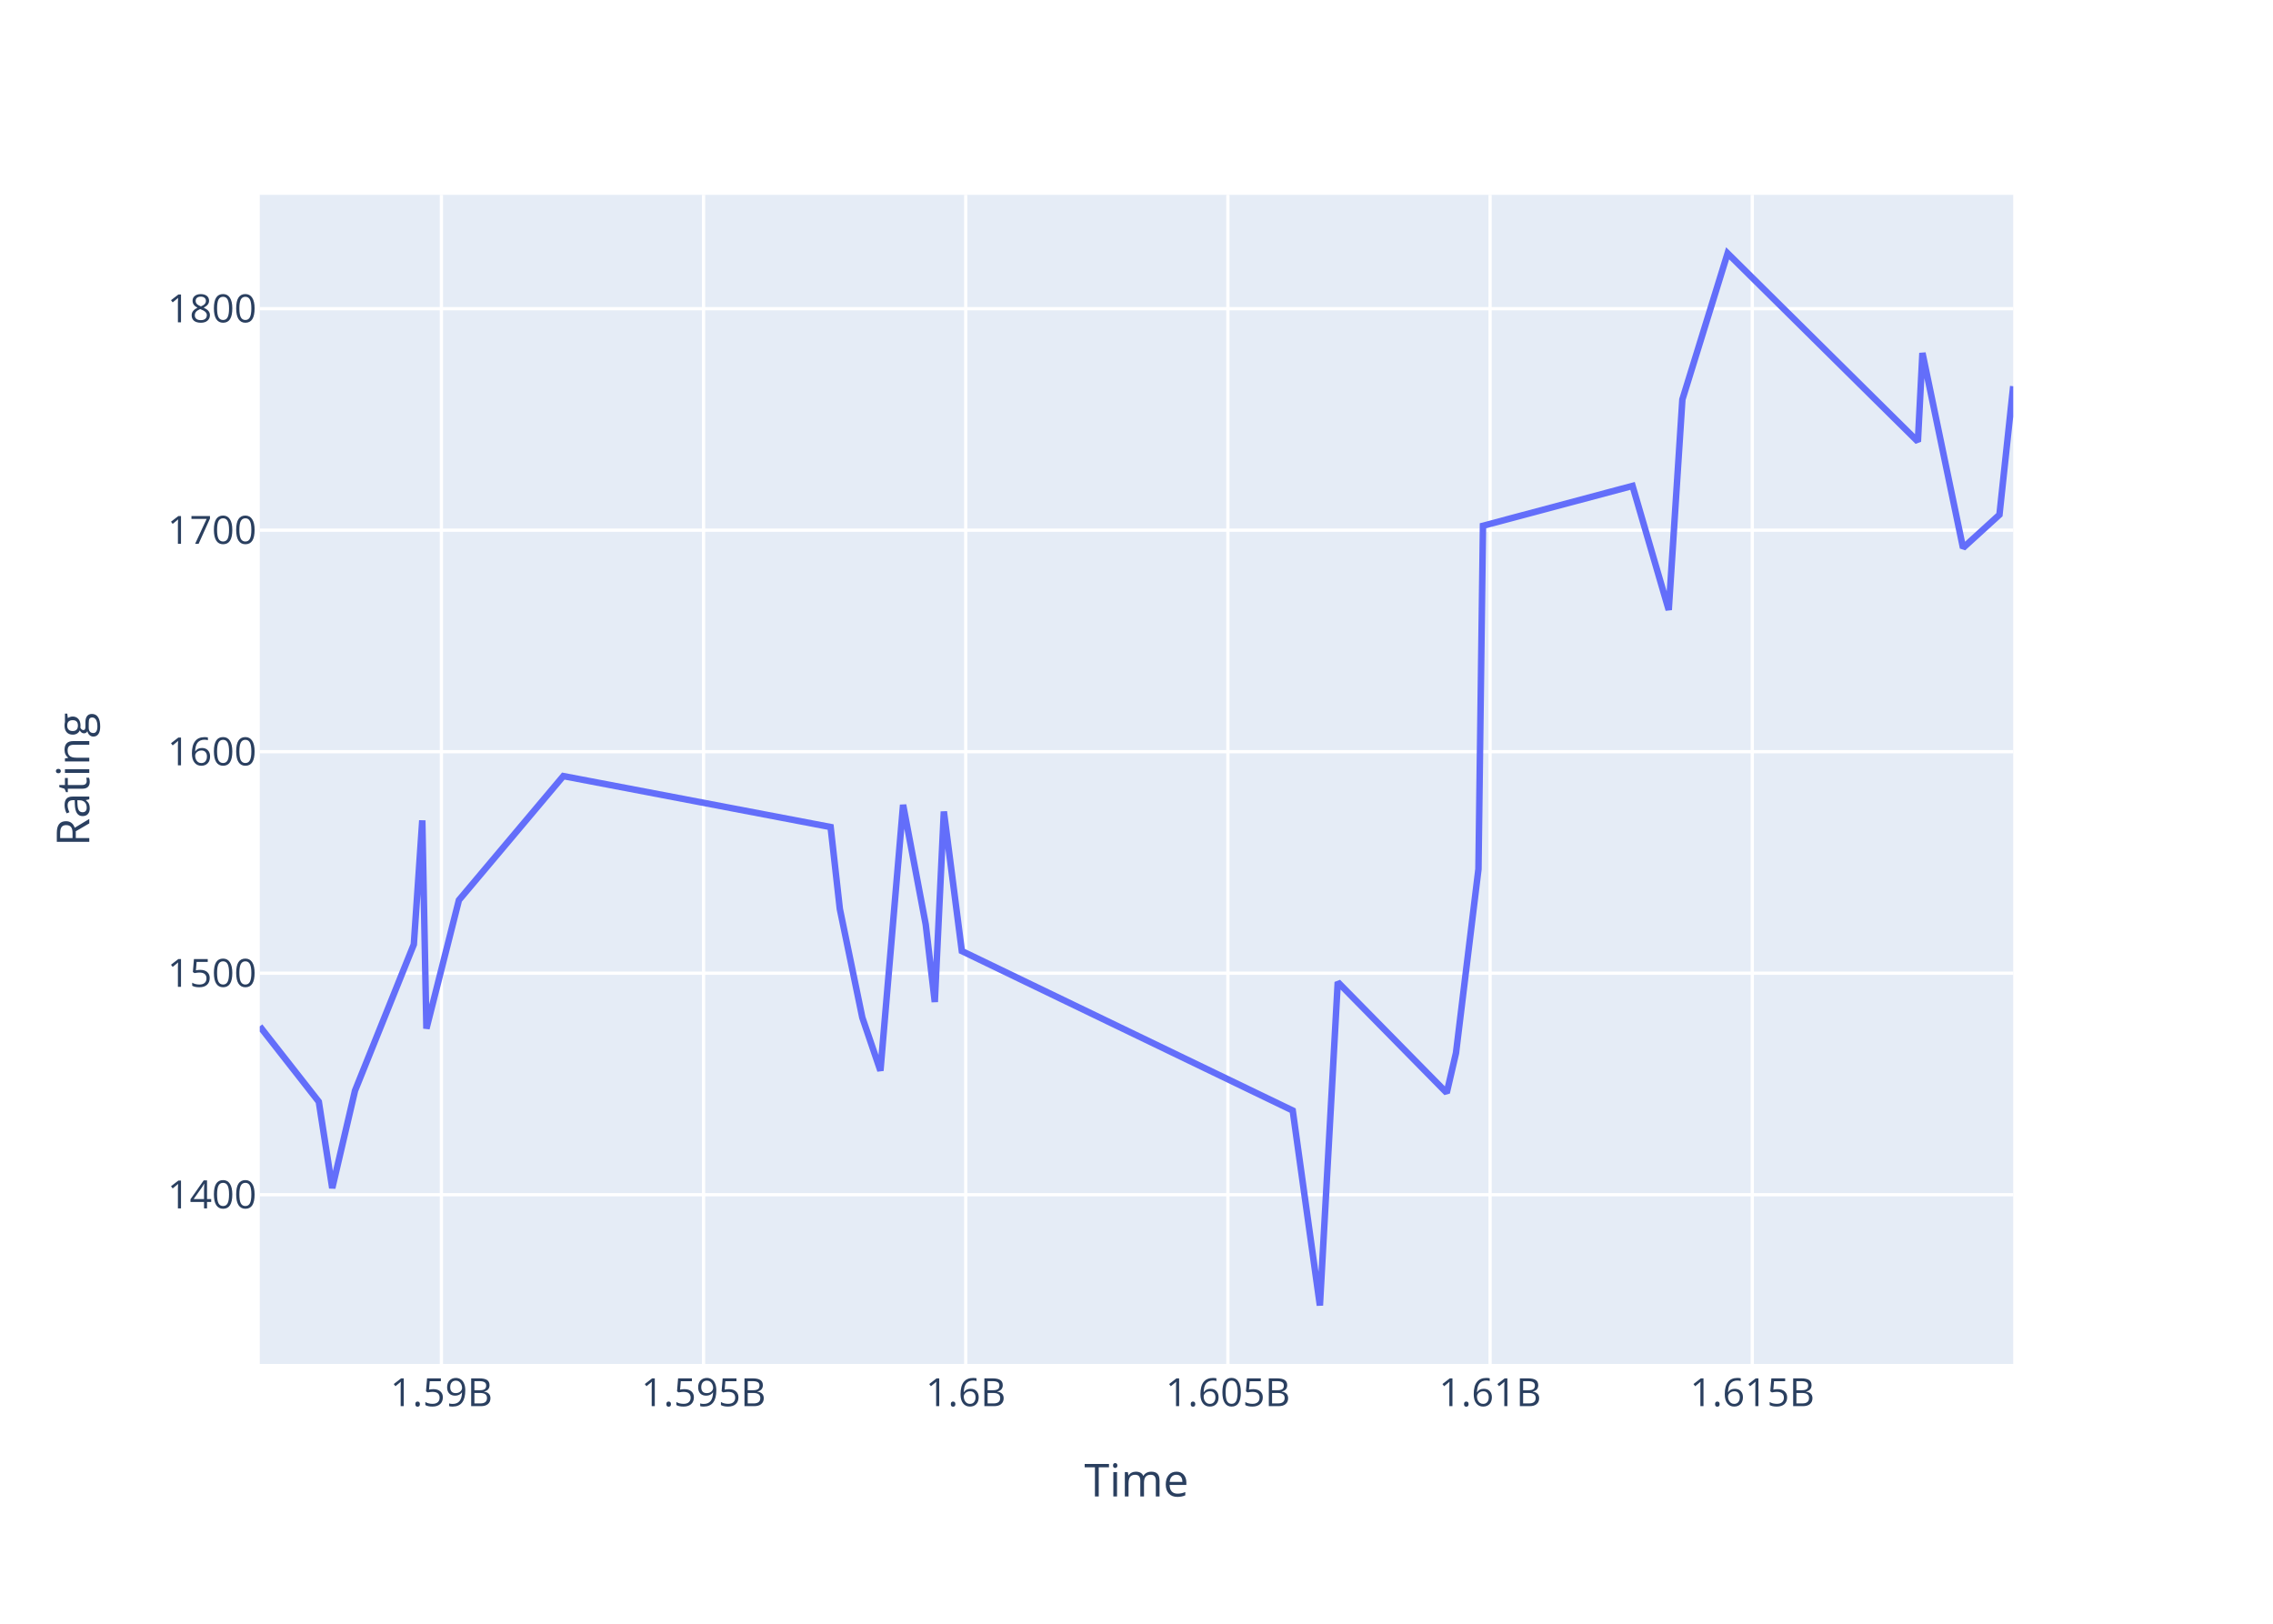
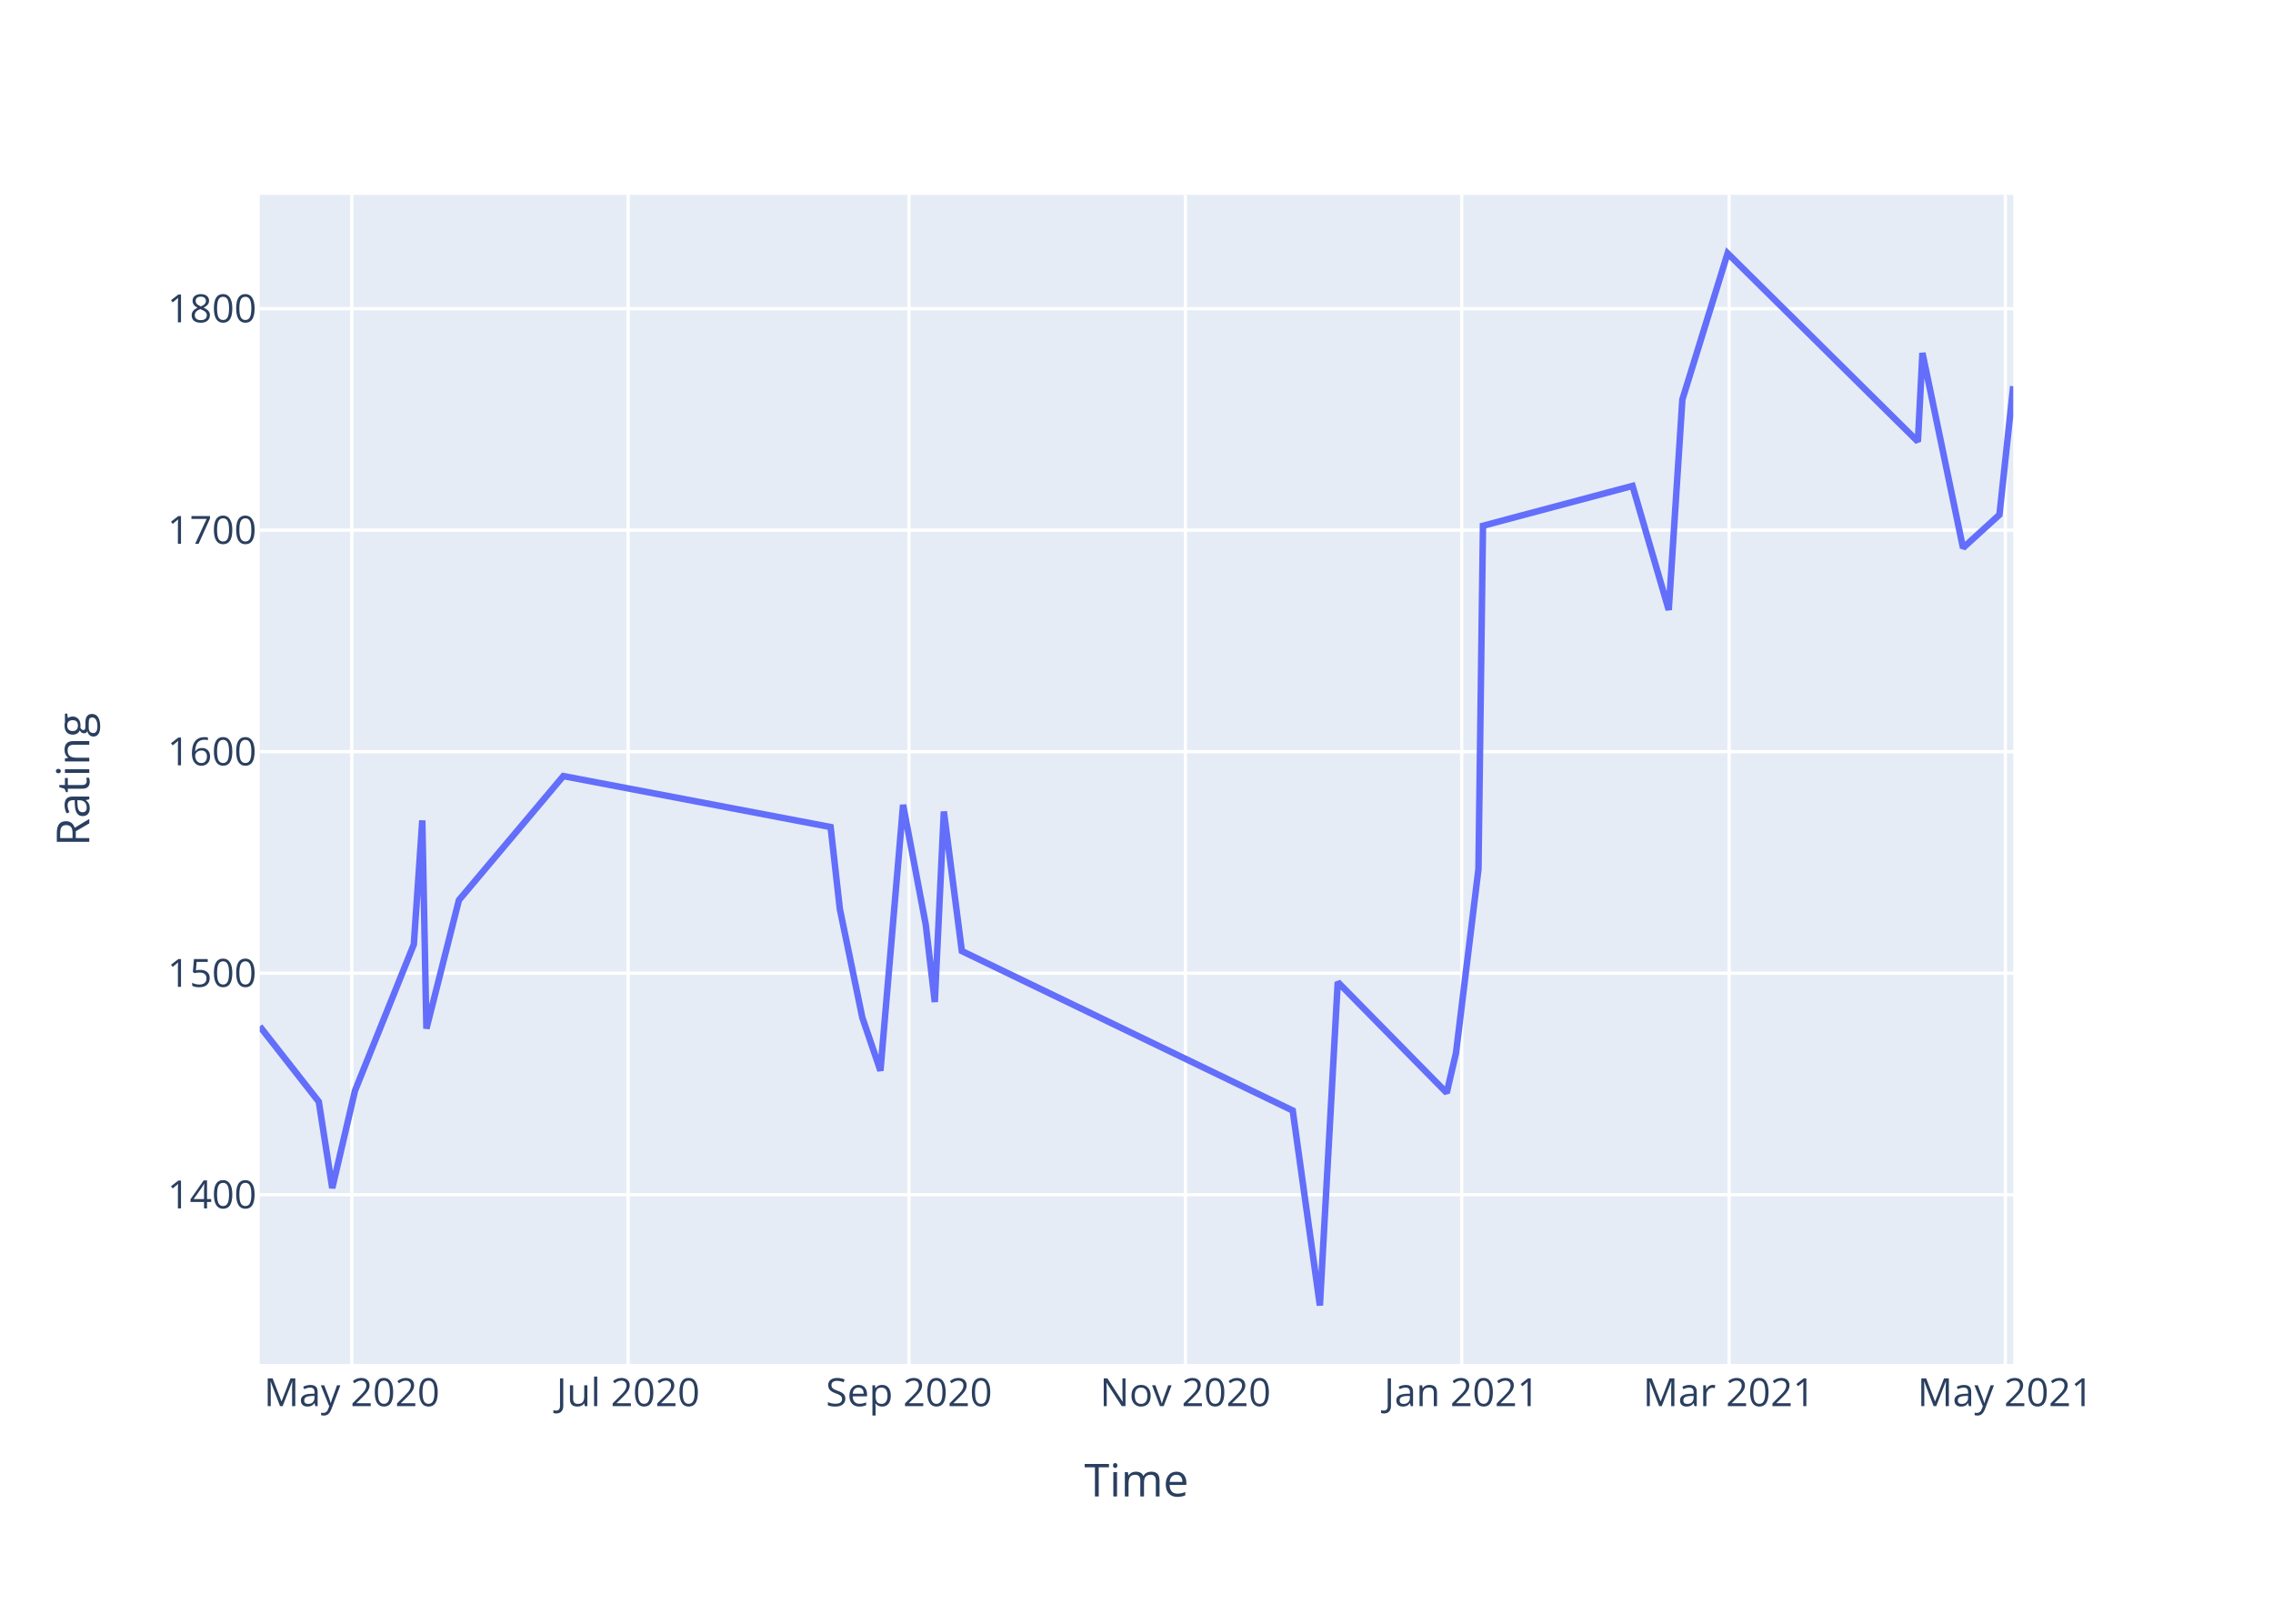
<svg xmlns="http://www.w3.org/2000/svg" class="main-svg" width="700" height="500" style="" viewBox="0 0 700 500">
  <rect x="0" y="0" width="700" height="500" style="fill: rgb(255, 255, 255); fill-opacity: 1;" />
-   <defs id="defs-d3a065">
+   <defs id="defs-05b751">
    <g class="clips">
-       <clipPath id="clipd3a065xyplot" class="plotclip">
+       <clipPath id="clip05b751xyplot" class="plotclip">
        <rect width="540" height="360" />
      </clipPath>
-       <clipPath class="axesclip" id="clipd3a065x">
+       <clipPath class="axesclip" id="clip05b751x">
        <rect x="80" y="0" width="540" height="500" />
      </clipPath>
-       <clipPath class="axesclip" id="clipd3a065y">
+       <clipPath class="axesclip" id="clip05b751y">
        <rect x="0" y="60" width="700" height="360" />
      </clipPath>
-       <clipPath class="axesclip" id="clipd3a065xy">
+       <clipPath class="axesclip" id="clip05b751xy">
        <rect x="80" y="60" width="540" height="360" />
      </clipPath>
    </g>
    <g class="gradients" />
  </defs>
  <g class="bglayer">
    <rect class="bg" x="80" y="60" width="540" height="360" style="fill: rgb(229, 236, 246); fill-opacity: 1; stroke-width: 0;" />
  </g>
  <g class="layer-below">
    <g class="imagelayer" />
    <g class="shapelayer" />
  </g>
  <g class="cartesianlayer">
    <g class="subplot xy">
      <g class="layer-subplot">
        <g class="shapelayer" />
        <g class="imagelayer" />
      </g>
      <g class="gridlayer">
        <g class="x">
-           <path class="xgrid crisp" transform="translate(135.93,0)" d="M0,60v360" style="stroke: rgb(255, 255, 255); stroke-opacity: 1; stroke-width: 1px;" />
-           <path class="xgrid crisp" transform="translate(216.67,0)" d="M0,60v360" style="stroke: rgb(255, 255, 255); stroke-opacity: 1; stroke-width: 1px;" />
-           <path class="xgrid crisp" transform="translate(297.41,0)" d="M0,60v360" style="stroke: rgb(255, 255, 255); stroke-opacity: 1; stroke-width: 1px;" />
-           <path class="xgrid crisp" transform="translate(378.15,0)" d="M0,60v360" style="stroke: rgb(255, 255, 255); stroke-opacity: 1; stroke-width: 1px;" />
-           <path class="xgrid crisp" transform="translate(458.89,0)" d="M0,60v360" style="stroke: rgb(255, 255, 255); stroke-opacity: 1; stroke-width: 1px;" />
-           <path class="xgrid crisp" transform="translate(539.63,0)" d="M0,60v360" style="stroke: rgb(255, 255, 255); stroke-opacity: 1; stroke-width: 1px;" />
+           <path class="xgrid crisp" transform="translate(108.34,0)" d="M0,60v360" style="stroke: rgb(255, 255, 255); stroke-opacity: 1; stroke-width: 1px;" />
+           <path class="xgrid crisp" transform="translate(193.44,0)" d="M0,60v360" style="stroke: rgb(255, 255, 255); stroke-opacity: 1; stroke-width: 1px;" />
+           <path class="xgrid crisp" transform="translate(279.94,0)" d="M0,60v360" style="stroke: rgb(255, 255, 255); stroke-opacity: 1; stroke-width: 1px;" />
+           <path class="xgrid crisp" transform="translate(365.05,0)" d="M0,60v360" style="stroke: rgb(255, 255, 255); stroke-opacity: 1; stroke-width: 1px;" />
+           <path class="xgrid crisp" transform="translate(450.16,0)" d="M0,60v360" style="stroke: rgb(255, 255, 255); stroke-opacity: 1; stroke-width: 1px;" />
+           <path class="xgrid crisp" transform="translate(532.48,0)" d="M0,60v360" style="stroke: rgb(255, 255, 255); stroke-opacity: 1; stroke-width: 1px;" />
+           <path class="xgrid crisp" transform="translate(617.58,0)" d="M0,60v360" style="stroke: rgb(255, 255, 255); stroke-opacity: 1; stroke-width: 1px;" />
        </g>
        <g class="y">
          <path class="ygrid crisp" transform="translate(0,367.89)" d="M80,0h540" style="stroke: rgb(255, 255, 255); stroke-opacity: 1; stroke-width: 1px;" />
          <path class="ygrid crisp" transform="translate(0,299.68)" d="M80,0h540" style="stroke: rgb(255, 255, 255); stroke-opacity: 1; stroke-width: 1px;" />
          <path class="ygrid crisp" transform="translate(0,231.47)" d="M80,0h540" style="stroke: rgb(255, 255, 255); stroke-opacity: 1; stroke-width: 1px;" />
          <path class="ygrid crisp" transform="translate(0,163.26)" d="M80,0h540" style="stroke: rgb(255, 255, 255); stroke-opacity: 1; stroke-width: 1px;" />
          <path class="ygrid crisp" transform="translate(0,95.05)" d="M80,0h540" style="stroke: rgb(255, 255, 255); stroke-opacity: 1; stroke-width: 1px;" />
        </g>
      </g>
      <g class="zerolinelayer" />
      <path class="xlines-below" />
      <path class="ylines-below" />
      <g class="overlines-below" />
      <g class="xaxislayer-below" />
      <g class="yaxislayer-below" />
      <g class="overaxes-below" />
-       <g class="plot" transform="translate(80,60)" clip-path="url('#clipd3a065xyplot')">
+       <g class="plot" transform="translate(80,60)" clip-path="url('#clip05b751xyplot')">
        <g class="scatterlayer mlayer">
-           <g class="trace scatter trace1f094c" style="stroke-miterlimit: 2; opacity: 1;">
+           <g class="trace scatter trace00b4a5" style="stroke-miterlimit: 2; opacity: 1;">
            <g class="fills" />
            <g class="errorbars" />
            <g class="lines">
              <path class="js-line" d="M0,256.05L18.18,279.25L22.32,305.85L29.33,275.84L47.44,230.82L50.05,192.62L51.32,256.74L61.33,217.17L93.48,178.98L175.8,194.67L178.64,219.9L185.56,253.33L191.14,269.7L198.12,187.84L205.09,224.68L207.88,248.55L210.67,189.89L216.21,232.86L318.11,281.97L326.48,342L331.98,242.41L365.54,276.52L368.39,264.24L375.31,207.63L376.7,101.9L422.76,89.62L433.91,127.82L438.11,63.02L452.04,18L510.64,75.98L512.04,48.69L524.54,108.72L535.76,98.49L540,58.93" style="vector-effect: non-scaling-stroke; fill: none; stroke: rgb(99, 110, 250); stroke-opacity: 1; stroke-width: 2px; opacity: 1;" />
            </g>
            <g class="points" />
            <g class="text" />
          </g>
        </g>
      </g>
      <g class="overplot" />
      <path class="xlines-above crisp" d="M0,0" style="fill: none;" />
      <path class="ylines-above crisp" d="M0,0" style="fill: none;" />
      <g class="overlines-above" />
      <g class="xaxislayer-above">
        <g class="xtick">
-           <text text-anchor="middle" x="0" y="433" transform="translate(135.93,0)" style="font-family: 'Open Sans', verdana, arial, sans-serif; font-size: 12px; fill: rgb(42, 63, 95); fill-opacity: 1; white-space: pre;">1.59B</text>
+           <text text-anchor="middle" x="0" y="433" transform="translate(108.34,0)" style="font-family: 'Open Sans', verdana, arial, sans-serif; font-size: 12px; fill: rgb(42, 63, 95); fill-opacity: 1; white-space: pre;">May 2020</text>
        </g>
        <g class="xtick">
-           <text text-anchor="middle" x="0" y="433" transform="translate(216.67,0)" style="font-family: 'Open Sans', verdana, arial, sans-serif; font-size: 12px; fill: rgb(42, 63, 95); fill-opacity: 1; white-space: pre;">1.595B</text>
+           <text text-anchor="middle" x="0" y="433" transform="translate(193.44,0)" style="font-family: 'Open Sans', verdana, arial, sans-serif; font-size: 12px; fill: rgb(42, 63, 95); fill-opacity: 1; white-space: pre;">Jul 2020</text>
        </g>
        <g class="xtick">
-           <text text-anchor="middle" x="0" y="433" transform="translate(297.41,0)" style="font-family: 'Open Sans', verdana, arial, sans-serif; font-size: 12px; fill: rgb(42, 63, 95); fill-opacity: 1; white-space: pre;">1.6B</text>
+           <text text-anchor="middle" x="0" y="433" transform="translate(279.94,0)" style="font-family: 'Open Sans', verdana, arial, sans-serif; font-size: 12px; fill: rgb(42, 63, 95); fill-opacity: 1; white-space: pre;">Sep 2020</text>
        </g>
        <g class="xtick">
-           <text text-anchor="middle" x="0" y="433" transform="translate(378.15,0)" style="font-family: 'Open Sans', verdana, arial, sans-serif; font-size: 12px; fill: rgb(42, 63, 95); fill-opacity: 1; white-space: pre;">1.605B</text>
+           <text text-anchor="middle" x="0" y="433" transform="translate(365.05,0)" style="font-family: 'Open Sans', verdana, arial, sans-serif; font-size: 12px; fill: rgb(42, 63, 95); fill-opacity: 1; white-space: pre;">Nov 2020</text>
        </g>
        <g class="xtick">
-           <text text-anchor="middle" x="0" y="433" transform="translate(458.89,0)" style="font-family: 'Open Sans', verdana, arial, sans-serif; font-size: 12px; fill: rgb(42, 63, 95); fill-opacity: 1; white-space: pre;">1.61B</text>
+           <text text-anchor="middle" x="0" y="433" transform="translate(450.16,0)" style="font-family: 'Open Sans', verdana, arial, sans-serif; font-size: 12px; fill: rgb(42, 63, 95); fill-opacity: 1; white-space: pre;">Jan 2021</text>
        </g>
        <g class="xtick">
-           <text text-anchor="middle" x="0" y="433" transform="translate(539.63,0)" style="font-family: 'Open Sans', verdana, arial, sans-serif; font-size: 12px; fill: rgb(42, 63, 95); fill-opacity: 1; white-space: pre;">1.615B</text>
+           <text text-anchor="middle" x="0" y="433" transform="translate(532.48,0)" style="font-family: 'Open Sans', verdana, arial, sans-serif; font-size: 12px; fill: rgb(42, 63, 95); fill-opacity: 1; white-space: pre;">Mar 2021</text>
+         </g>
+         <g class="xtick">
+           <text text-anchor="middle" x="0" y="433" transform="translate(617.58,0)" style="font-family: 'Open Sans', verdana, arial, sans-serif; font-size: 12px; fill: rgb(42, 63, 95); fill-opacity: 1; white-space: pre;">May 2021</text>
        </g>
      </g>
      <g class="yaxislayer-above">
        <g class="ytick">
          <text text-anchor="end" x="79" y="4.2" transform="translate(0,367.89)" style="font-family: 'Open Sans', verdana, arial, sans-serif; font-size: 12px; fill: rgb(42, 63, 95); fill-opacity: 1; white-space: pre;">1400</text>
        </g>
        <g class="ytick">
          <text text-anchor="end" x="79" y="4.2" transform="translate(0,299.68)" style="font-family: 'Open Sans', verdana, arial, sans-serif; font-size: 12px; fill: rgb(42, 63, 95); fill-opacity: 1; white-space: pre;">1500</text>
        </g>
        <g class="ytick">
          <text text-anchor="end" x="79" y="4.2" transform="translate(0,231.47)" style="font-family: 'Open Sans', verdana, arial, sans-serif; font-size: 12px; fill: rgb(42, 63, 95); fill-opacity: 1; white-space: pre;">1600</text>
        </g>
        <g class="ytick">
          <text text-anchor="end" x="79" y="4.2" transform="translate(0,163.26)" style="font-family: 'Open Sans', verdana, arial, sans-serif; font-size: 12px; fill: rgb(42, 63, 95); fill-opacity: 1; white-space: pre;">1700</text>
        </g>
        <g class="ytick">
          <text text-anchor="end" x="79" y="4.2" transform="translate(0,95.05)" style="font-family: 'Open Sans', verdana, arial, sans-serif; font-size: 12px; fill: rgb(42, 63, 95); fill-opacity: 1; white-space: pre;">1800</text>
        </g>
      </g>
      <g class="overaxes-above" />
    </g>
  </g>
  <g class="polarlayer" />
  <g class="ternarylayer" />
  <g class="geolayer" />
  <g class="funnelarealayer" />
  <g class="pielayer" />
  <g class="treemaplayer" />
  <g class="sunburstlayer" />
  <g class="glimages" />
-   <defs id="topdefs-d3a065">
+   <defs id="topdefs-05b751">
    <g class="clips" />
  </defs>
  <g class="layer-above">
    <g class="imagelayer" />
    <g class="shapelayer" />
  </g>
  <g class="infolayer">
    <g class="g-gtitle" />
    <g class="g-xtitle">
      <text class="xtitle" x="350" y="460.8" text-anchor="middle" style="font-family: 'Open Sans', verdana, arial, sans-serif; font-size: 14px; fill: rgb(42, 63, 95); opacity: 1; font-weight: normal; white-space: pre;">Time</text>
    </g>
    <g class="g-ytitle">
      <text class="ytitle" transform="rotate(-90,27.49688,240)" x="27.497" y="240" text-anchor="middle" style="font-family: 'Open Sans', verdana, arial, sans-serif; font-size: 14px; fill: rgb(42, 63, 95); opacity: 1; font-weight: normal; white-space: pre;">Rating</text>
    </g>
  </g>
</svg>
